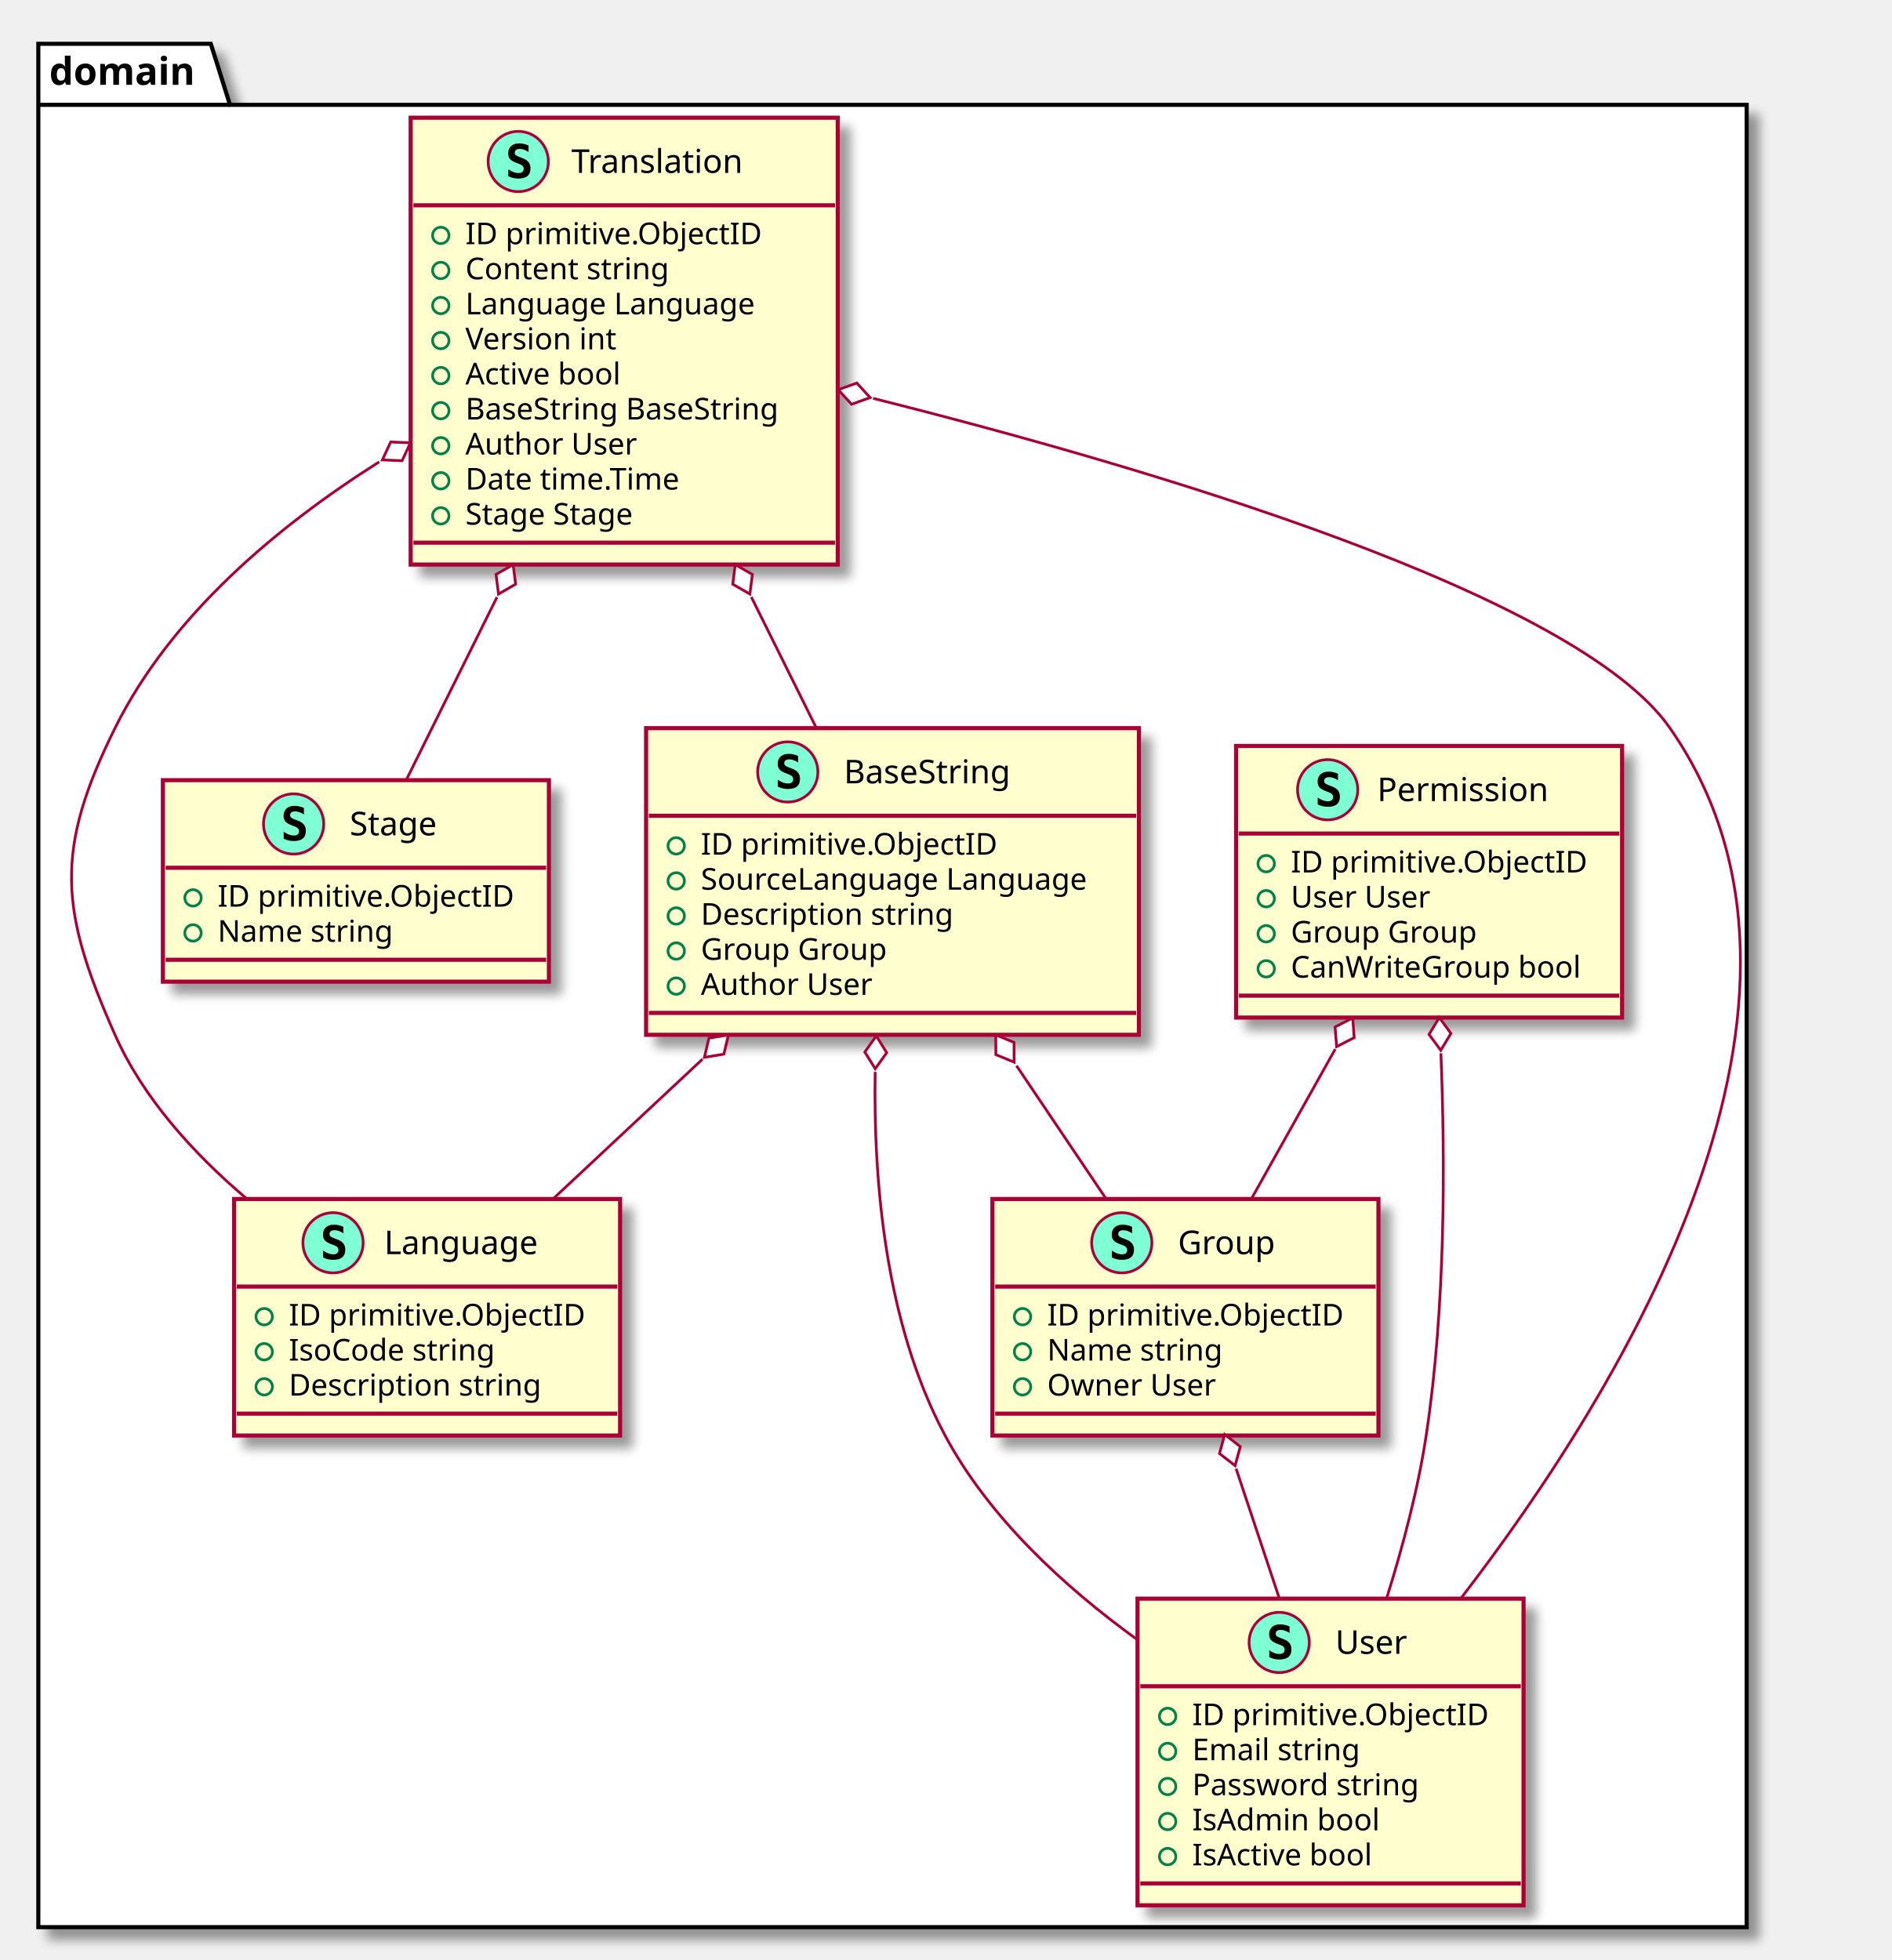
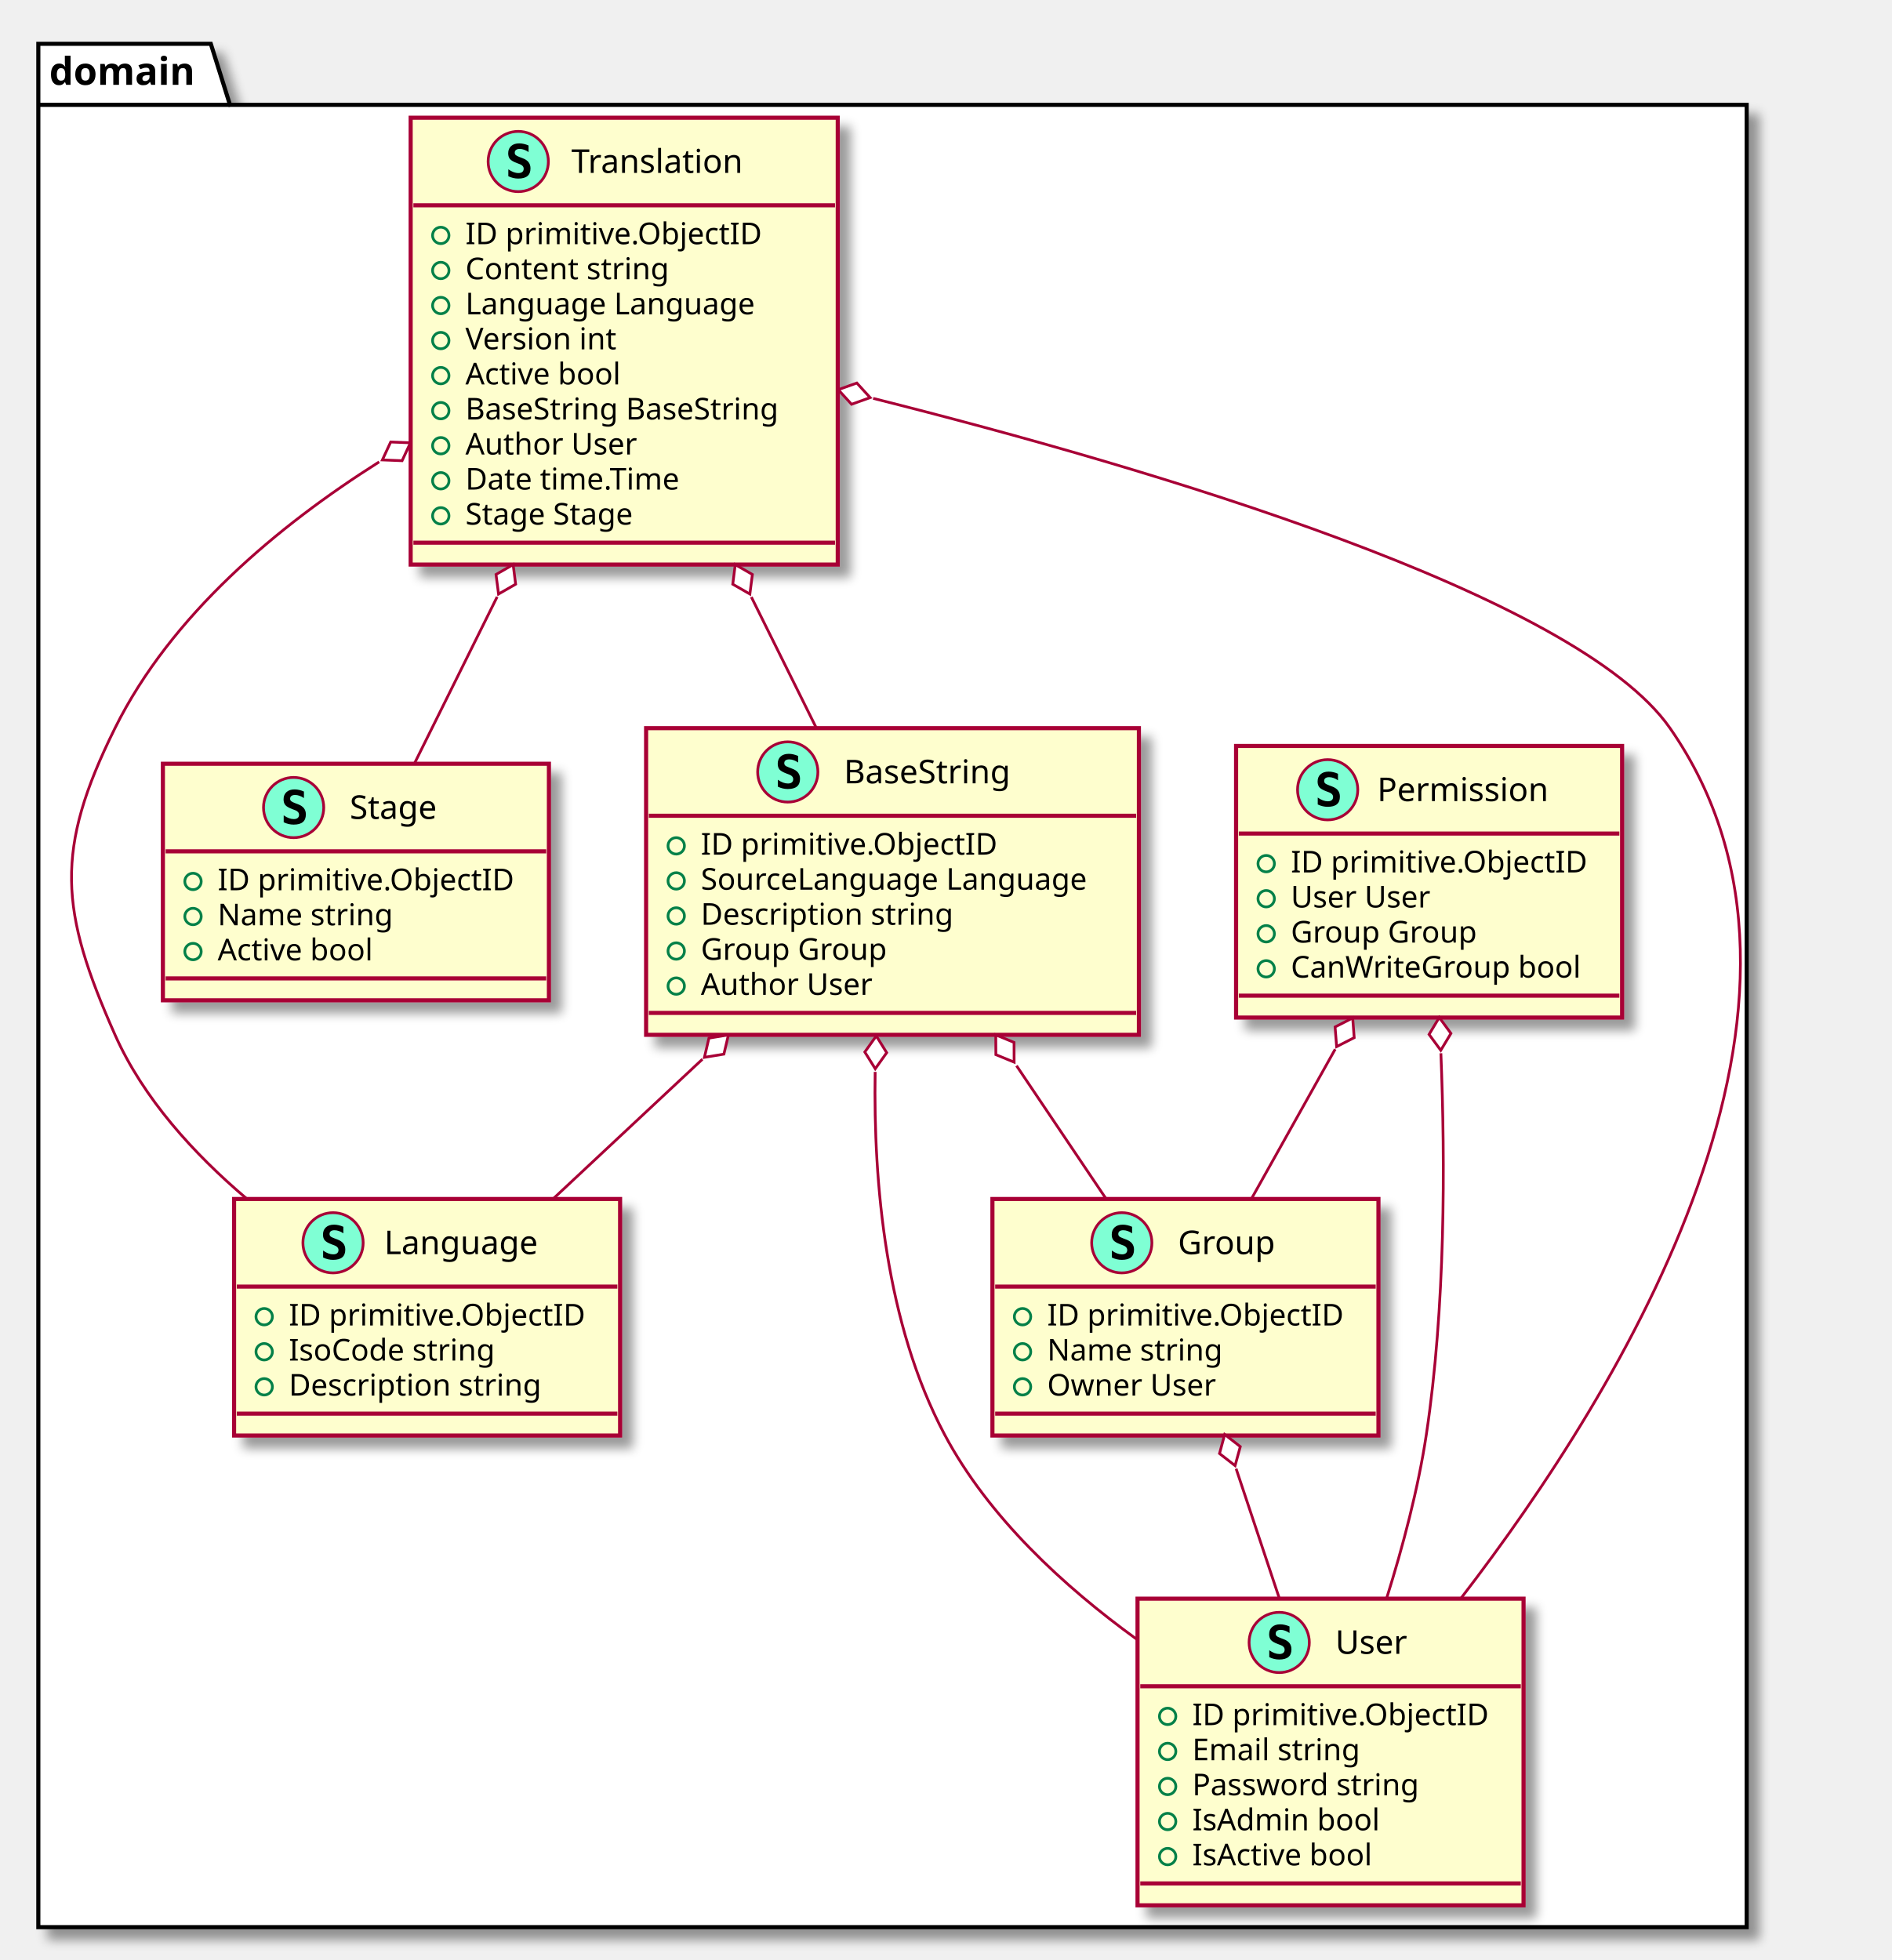
<svg xmlns="http://www.w3.org/2000/svg" contentScriptType="application/ecmascript" contentStyleType="text/css" height="716px" preserveAspectRatio="none" style="width:691px;height:716px;" version="1.1" viewBox="0 0 691 716" width="691px" zoomAndPan="magnify">
  <defs>
-     <filter height="300%" id="f1t1n8djm5fk61" width="300%" x="-1" y="-1">
+     <filter height="300%" id="f19b6ls4e0jtth" width="300%" x="-1" y="-1">
      <feGaussianBlur result="blurOut" stdDeviation="2.0" />
      <feColorMatrix in="blurOut" result="blurOut2" type="matrix" values="0 0 0 0 0 0 0 0 0 0 0 0 0 0 0 0 0 0 .4 0" />
      <feOffset dx="4.0" dy="4.0" in="blurOut2" result="blurOut3" />
      <feBlend in="SourceGraphic" in2="blurOut3" mode="normal" />
    </filter>
  </defs>
  <g>
-     <polygon fill="#FFFFFF" filter="url(#f1t1n8djm5fk61)" points="14,16,77,16,84,38.297,638,38.297,638,704,14,704,14,16" style="stroke: #000000; stroke-width: 1.5;" />
+     <polygon fill="#FFFFFF" filter="url(#f19b6ls4e0jtth)" points="14,16,77,16,84,38.297,638,38.297,638,704,14,704,14,16" style="stroke: #000000; stroke-width: 1.5;" />
    <line style="stroke: #000000; stroke-width: 1.5;" x1="14" x2="84" y1="38.297" y2="38.297" />
    <text fill="#000000" font-family="sans-serif" font-size="14" font-weight="bold" lengthAdjust="spacingAndGlyphs" textLength="57" x="18" y="30.995">domain</text>
-     <rect fill="#FEFECE" filter="url(#f1t1n8djm5fk61)" height="112.023" id="domain.BaseString" style="stroke: #A80036; stroke-width: 1.5;" width="180" x="236" y="266" />
+     <rect fill="#FEFECE" filter="url(#f19b6ls4e0jtth)" height="112.023" id="domain.BaseString" style="stroke: #A80036; stroke-width: 1.5;" width="180" x="236" y="266" />
    <ellipse cx="287.75" cy="282" fill="#7FFFD4" rx="11" ry="11" style="stroke: #A80036; stroke-width: 1.0;" />
    <path d="M287.234,282.562 Q285.375,281.859 284.719,281.094 Q284.078,280.312 284.078,279 Q284.078,277.312 285.156,276.344 Q286.234,275.375 288.109,275.375 Q288.969,275.375 289.812,275.578 Q290.672,275.766 291.516,276.156 L291.516,278.547 Q290.734,277.984 289.906,277.703 Q289.094,277.406 288.297,277.406 Q287.422,277.406 286.938,277.766 Q286.469,278.125 286.469,278.781 Q286.469,279.297 286.812,279.641 Q287.156,279.969 288.25,280.375 L289.312,280.781 Q290.797,281.328 291.5,282.234 Q292.219,283.141 292.219,284.516 Q292.219,286.391 291.109,287.312 Q290,288.234 287.75,288.234 Q286.828,288.234 285.906,288.016 Q284.984,287.797 284.125,287.375 L284.125,284.844 Q285.094,285.531 286.016,285.875 Q286.938,286.219 287.828,286.219 Q288.734,286.219 289.234,285.812 Q289.734,285.391 289.734,284.656 Q289.734,284.094 289.391,283.688 Q289.062,283.266 288.438,283.016 L287.234,282.562 Z " />
    <text fill="#000000" font-family="sans-serif" font-size="12" lengthAdjust="spacingAndGlyphs" textLength="68" x="308.25" y="286.154">BaseString</text>
    <line style="stroke: #A80036; stroke-width: 1.5;" x1="237" x2="415" y1="298" y2="298" />
    <ellipse cx="247" cy="309" fill="none" rx="3" ry="3" style="stroke: #038048; stroke-width: 1.0;" />
    <text fill="#000000" font-family="sans-serif" font-size="11" lengthAdjust="spacingAndGlyphs" textLength="115" x="256" y="312.21">ID primitive.ObjectID</text>
    <ellipse cx="247" cy="321.805" fill="none" rx="3" ry="3" style="stroke: #038048; stroke-width: 1.0;" />
    <text fill="#000000" font-family="sans-serif" font-size="11" lengthAdjust="spacingAndGlyphs" textLength="154" x="256" y="325.015">SourceLanguage Language</text>
    <ellipse cx="247" cy="334.609" fill="none" rx="3" ry="3" style="stroke: #038048; stroke-width: 1.0;" />
    <text fill="#000000" font-family="sans-serif" font-size="11" lengthAdjust="spacingAndGlyphs" textLength="101" x="256" y="337.82">Description string</text>
    <ellipse cx="247" cy="347.414" fill="none" rx="3" ry="3" style="stroke: #038048; stroke-width: 1.0;" />
    <text fill="#000000" font-family="sans-serif" font-size="11" lengthAdjust="spacingAndGlyphs" textLength="74" x="256" y="350.625">Group Group</text>
    <ellipse cx="247" cy="360.219" fill="none" rx="3" ry="3" style="stroke: #038048; stroke-width: 1.0;" />
    <text fill="#000000" font-family="sans-serif" font-size="11" lengthAdjust="spacingAndGlyphs" textLength="68" x="256" y="363.429">Author User</text>
    <line style="stroke: #A80036; stroke-width: 1.5;" x1="237" x2="415" y1="370.023" y2="370.023" />
-     <rect fill="#FEFECE" filter="url(#f1t1n8djm5fk61)" height="86.414" id="domain.Group" style="stroke: #A80036; stroke-width: 1.5;" width="141" x="362.5" y="438" />
+     <rect fill="#FEFECE" filter="url(#f19b6ls4e0jtth)" height="86.414" id="domain.Group" style="stroke: #A80036; stroke-width: 1.5;" width="141" x="362.5" y="438" />
    <ellipse cx="409.75" cy="454" fill="#7FFFD4" rx="11" ry="11" style="stroke: #A80036; stroke-width: 1.0;" />
    <path d="M409.234,454.562 Q407.375,453.859 406.719,453.094 Q406.078,452.312 406.078,451 Q406.078,449.312 407.156,448.344 Q408.234,447.375 410.109,447.375 Q410.969,447.375 411.812,447.578 Q412.672,447.766 413.516,448.156 L413.516,450.547 Q412.734,449.984 411.906,449.703 Q411.094,449.406 410.297,449.406 Q409.422,449.406 408.938,449.766 Q408.469,450.125 408.469,450.781 Q408.469,451.297 408.812,451.641 Q409.156,451.969 410.25,452.375 L411.312,452.781 Q412.797,453.328 413.5,454.234 Q414.219,455.141 414.219,456.516 Q414.219,458.391 413.109,459.312 Q412,460.234 409.75,460.234 Q408.828,460.234 407.906,460.016 Q406.984,459.797 406.125,459.375 L406.125,456.844 Q407.094,457.531 408.016,457.875 Q408.938,458.219 409.828,458.219 Q410.734,458.219 411.234,457.812 Q411.734,457.391 411.734,456.656 Q411.734,456.094 411.391,455.688 Q411.062,455.266 410.438,455.016 L409.234,454.562 Z " />
    <text fill="#000000" font-family="sans-serif" font-size="12" lengthAdjust="spacingAndGlyphs" textLength="38" x="430.25" y="458.154">Group</text>
    <line style="stroke: #A80036; stroke-width: 1.5;" x1="363.5" x2="502.5" y1="470" y2="470" />
    <ellipse cx="373.5" cy="481" fill="none" rx="3" ry="3" style="stroke: #038048; stroke-width: 1.0;" />
    <text fill="#000000" font-family="sans-serif" font-size="11" lengthAdjust="spacingAndGlyphs" textLength="115" x="382.5" y="484.21">ID primitive.ObjectID</text>
    <ellipse cx="373.5" cy="493.805" fill="none" rx="3" ry="3" style="stroke: #038048; stroke-width: 1.0;" />
    <text fill="#000000" font-family="sans-serif" font-size="11" lengthAdjust="spacingAndGlyphs" textLength="70" x="382.5" y="497.015">Name string</text>
    <ellipse cx="373.5" cy="506.609" fill="none" rx="3" ry="3" style="stroke: #038048; stroke-width: 1.0;" />
    <text fill="#000000" font-family="sans-serif" font-size="11" lengthAdjust="spacingAndGlyphs" textLength="68" x="382.5" y="509.82">Owner User</text>
    <line style="stroke: #A80036; stroke-width: 1.5;" x1="363.5" x2="502.5" y1="516.414" y2="516.414" />
-     <rect fill="#FEFECE" filter="url(#f1t1n8djm5fk61)" height="86.414" id="domain.Language" style="stroke: #A80036; stroke-width: 1.5;" width="141" x="85.5" y="438" />
+     <rect fill="#FEFECE" filter="url(#f19b6ls4e0jtth)" height="86.414" id="domain.Language" style="stroke: #A80036; stroke-width: 1.5;" width="141" x="85.5" y="438" />
    <ellipse cx="121.65" cy="454" fill="#7FFFD4" rx="11" ry="11" style="stroke: #A80036; stroke-width: 1.0;" />
    <path d="M121.134,454.562 Q119.275,453.859 118.619,453.094 Q117.978,452.312 117.978,451 Q117.978,449.312 119.056,448.344 Q120.134,447.375 122.009,447.375 Q122.869,447.375 123.713,447.578 Q124.572,447.766 125.416,448.156 L125.416,450.547 Q124.634,449.984 123.806,449.703 Q122.994,449.406 122.197,449.406 Q121.322,449.406 120.838,449.766 Q120.369,450.125 120.369,450.781 Q120.369,451.297 120.713,451.641 Q121.056,451.969 122.15,452.375 L123.213,452.781 Q124.697,453.328 125.4,454.234 Q126.119,455.141 126.119,456.516 Q126.119,458.391 125.009,459.312 Q123.9,460.234 121.65,460.234 Q120.728,460.234 119.806,460.016 Q118.884,459.797 118.025,459.375 L118.025,456.844 Q118.994,457.531 119.916,457.875 Q120.838,458.219 121.728,458.219 Q122.634,458.219 123.134,457.812 Q123.634,457.391 123.634,456.656 Q123.634,456.094 123.291,455.688 Q122.963,455.266 122.338,455.016 L121.134,454.562 Z " />
    <text fill="#000000" font-family="sans-serif" font-size="12" lengthAdjust="spacingAndGlyphs" textLength="62" x="140.35" y="458.154">Language</text>
    <line style="stroke: #A80036; stroke-width: 1.5;" x1="86.5" x2="225.5" y1="470" y2="470" />
    <ellipse cx="96.5" cy="481" fill="none" rx="3" ry="3" style="stroke: #038048; stroke-width: 1.0;" />
    <text fill="#000000" font-family="sans-serif" font-size="11" lengthAdjust="spacingAndGlyphs" textLength="115" x="105.5" y="484.21">ID primitive.ObjectID</text>
    <ellipse cx="96.5" cy="493.805" fill="none" rx="3" ry="3" style="stroke: #038048; stroke-width: 1.0;" />
    <text fill="#000000" font-family="sans-serif" font-size="11" lengthAdjust="spacingAndGlyphs" textLength="83" x="105.5" y="497.015">IsoCode string</text>
    <ellipse cx="96.5" cy="506.609" fill="none" rx="3" ry="3" style="stroke: #038048; stroke-width: 1.0;" />
    <text fill="#000000" font-family="sans-serif" font-size="11" lengthAdjust="spacingAndGlyphs" textLength="101" x="105.5" y="509.82">Description string</text>
    <line style="stroke: #A80036; stroke-width: 1.5;" x1="86.5" x2="225.5" y1="516.414" y2="516.414" />
-     <rect fill="#FEFECE" filter="url(#f1t1n8djm5fk61)" height="99.219" id="domain.Permission" style="stroke: #A80036; stroke-width: 1.5;" width="141" x="451.5" y="272.5" />
+     <rect fill="#FEFECE" filter="url(#f19b6ls4e0jtth)" height="99.219" id="domain.Permission" style="stroke: #A80036; stroke-width: 1.5;" width="141" x="451.5" y="272.5" />
    <ellipse cx="484.95" cy="288.5" fill="#7FFFD4" rx="11" ry="11" style="stroke: #A80036; stroke-width: 1.0;" />
    <path d="M484.434,289.062 Q482.575,288.359 481.919,287.594 Q481.278,286.812 481.278,285.5 Q481.278,283.812 482.356,282.844 Q483.434,281.875 485.309,281.875 Q486.169,281.875 487.012,282.078 Q487.872,282.266 488.716,282.656 L488.716,285.047 Q487.934,284.484 487.106,284.203 Q486.294,283.906 485.497,283.906 Q484.622,283.906 484.137,284.266 Q483.669,284.625 483.669,285.281 Q483.669,285.797 484.012,286.141 Q484.356,286.469 485.45,286.875 L486.512,287.281 Q487.997,287.828 488.7,288.734 Q489.419,289.641 489.419,291.016 Q489.419,292.891 488.309,293.812 Q487.2,294.734 484.95,294.734 Q484.028,294.734 483.106,294.516 Q482.184,294.297 481.325,293.875 L481.325,291.344 Q482.294,292.031 483.216,292.375 Q484.137,292.719 485.028,292.719 Q485.934,292.719 486.434,292.312 Q486.934,291.891 486.934,291.156 Q486.934,290.594 486.591,290.188 Q486.262,289.766 485.637,289.516 L484.434,289.062 Z " />
    <text fill="#000000" font-family="sans-serif" font-size="12" lengthAdjust="spacingAndGlyphs" textLength="68" x="503.05" y="292.654">Permission</text>
    <line style="stroke: #A80036; stroke-width: 1.5;" x1="452.5" x2="591.5" y1="304.5" y2="304.5" />
    <ellipse cx="462.5" cy="315.5" fill="none" rx="3" ry="3" style="stroke: #038048; stroke-width: 1.0;" />
    <text fill="#000000" font-family="sans-serif" font-size="11" lengthAdjust="spacingAndGlyphs" textLength="115" x="471.5" y="318.71">ID primitive.ObjectID</text>
    <ellipse cx="462.5" cy="328.305" fill="none" rx="3" ry="3" style="stroke: #038048; stroke-width: 1.0;" />
    <text fill="#000000" font-family="sans-serif" font-size="11" lengthAdjust="spacingAndGlyphs" textLength="58" x="471.5" y="331.515">User User</text>
    <ellipse cx="462.5" cy="341.109" fill="none" rx="3" ry="3" style="stroke: #038048; stroke-width: 1.0;" />
    <text fill="#000000" font-family="sans-serif" font-size="11" lengthAdjust="spacingAndGlyphs" textLength="74" x="471.5" y="344.32">Group Group</text>
    <ellipse cx="462.5" cy="353.914" fill="none" rx="3" ry="3" style="stroke: #038048; stroke-width: 1.0;" />
    <text fill="#000000" font-family="sans-serif" font-size="11" lengthAdjust="spacingAndGlyphs" textLength="113" x="471.5" y="357.125">CanWriteGroup bool</text>
    <line style="stroke: #A80036; stroke-width: 1.5;" x1="452.5" x2="591.5" y1="363.719" y2="363.719" />
-     <rect fill="#FEFECE" filter="url(#f1t1n8djm5fk61)" height="73.609" id="domain.Stage" style="stroke: #A80036; stroke-width: 1.5;" width="141" x="59.5" y="285" />
-     <ellipse cx="107.25" cy="301" fill="#7FFFD4" rx="11" ry="11" style="stroke: #A80036; stroke-width: 1.0;" />
-     <path d="M106.734,301.562 Q104.875,300.859 104.219,300.094 Q103.578,299.312 103.578,298 Q103.578,296.312 104.656,295.344 Q105.734,294.375 107.609,294.375 Q108.469,294.375 109.312,294.578 Q110.172,294.766 111.016,295.156 L111.016,297.547 Q110.234,296.984 109.406,296.703 Q108.594,296.406 107.797,296.406 Q106.922,296.406 106.438,296.766 Q105.969,297.125 105.969,297.781 Q105.969,298.297 106.312,298.641 Q106.656,298.969 107.75,299.375 L108.812,299.781 Q110.297,300.328 111,301.234 Q111.719,302.141 111.719,303.516 Q111.719,305.391 110.609,306.312 Q109.5,307.234 107.25,307.234 Q106.328,307.234 105.406,307.016 Q104.484,306.797 103.625,306.375 L103.625,303.844 Q104.594,304.531 105.516,304.875 Q106.438,305.219 107.328,305.219 Q108.234,305.219 108.734,304.812 Q109.234,304.391 109.234,303.656 Q109.234,303.094 108.891,302.688 Q108.562,302.266 107.938,302.016 L106.734,301.562 Z " />
-     <text fill="#000000" font-family="sans-serif" font-size="12" lengthAdjust="spacingAndGlyphs" textLength="37" x="127.75" y="305.154">Stage</text>
-     <line style="stroke: #A80036; stroke-width: 1.5;" x1="60.5" x2="199.5" y1="317" y2="317" />
-     <ellipse cx="70.5" cy="328" fill="none" rx="3" ry="3" style="stroke: #038048; stroke-width: 1.0;" />
-     <text fill="#000000" font-family="sans-serif" font-size="11" lengthAdjust="spacingAndGlyphs" textLength="115" x="79.5" y="331.21">ID primitive.ObjectID</text>
-     <ellipse cx="70.5" cy="340.805" fill="none" rx="3" ry="3" style="stroke: #038048; stroke-width: 1.0;" />
-     <text fill="#000000" font-family="sans-serif" font-size="11" lengthAdjust="spacingAndGlyphs" textLength="70" x="79.5" y="344.015">Name string</text>
-     <line style="stroke: #A80036; stroke-width: 1.5;" x1="60.5" x2="199.5" y1="350.609" y2="350.609" />
-     <rect fill="#FEFECE" filter="url(#f1t1n8djm5fk61)" height="163.242" id="domain.Translation" style="stroke: #A80036; stroke-width: 1.5;" width="156" x="150" y="43" />
+     <rect fill="#FEFECE" filter="url(#f19b6ls4e0jtth)" height="86.414" id="domain.Stage" style="stroke: #A80036; stroke-width: 1.5;" width="141" x="59.5" y="279" />
+     <ellipse cx="107.25" cy="295" fill="#7FFFD4" rx="11" ry="11" style="stroke: #A80036; stroke-width: 1.0;" />
+     <path d="M106.734,295.562 Q104.875,294.859 104.219,294.094 Q103.578,293.312 103.578,292 Q103.578,290.312 104.656,289.344 Q105.734,288.375 107.609,288.375 Q108.469,288.375 109.312,288.578 Q110.172,288.766 111.016,289.156 L111.016,291.547 Q110.234,290.984 109.406,290.703 Q108.594,290.406 107.797,290.406 Q106.922,290.406 106.438,290.766 Q105.969,291.125 105.969,291.781 Q105.969,292.297 106.312,292.641 Q106.656,292.969 107.75,293.375 L108.812,293.781 Q110.297,294.328 111,295.234 Q111.719,296.141 111.719,297.516 Q111.719,299.391 110.609,300.312 Q109.5,301.234 107.25,301.234 Q106.328,301.234 105.406,301.016 Q104.484,300.797 103.625,300.375 L103.625,297.844 Q104.594,298.531 105.516,298.875 Q106.438,299.219 107.328,299.219 Q108.234,299.219 108.734,298.812 Q109.234,298.391 109.234,297.656 Q109.234,297.094 108.891,296.688 Q108.562,296.266 107.938,296.016 L106.734,295.562 Z " />
+     <text fill="#000000" font-family="sans-serif" font-size="12" lengthAdjust="spacingAndGlyphs" textLength="37" x="127.75" y="299.154">Stage</text>
+     <line style="stroke: #A80036; stroke-width: 1.5;" x1="60.5" x2="199.5" y1="311" y2="311" />
+     <ellipse cx="70.5" cy="322" fill="none" rx="3" ry="3" style="stroke: #038048; stroke-width: 1.0;" />
+     <text fill="#000000" font-family="sans-serif" font-size="11" lengthAdjust="spacingAndGlyphs" textLength="115" x="79.5" y="325.21">ID primitive.ObjectID</text>
+     <ellipse cx="70.5" cy="334.805" fill="none" rx="3" ry="3" style="stroke: #038048; stroke-width: 1.0;" />
+     <text fill="#000000" font-family="sans-serif" font-size="11" lengthAdjust="spacingAndGlyphs" textLength="70" x="79.5" y="338.015">Name string</text>
+     <ellipse cx="70.5" cy="347.609" fill="none" rx="3" ry="3" style="stroke: #038048; stroke-width: 1.0;" />
+     <text fill="#000000" font-family="sans-serif" font-size="11" lengthAdjust="spacingAndGlyphs" textLength="61" x="79.5" y="350.82">Active bool</text>
+     <line style="stroke: #A80036; stroke-width: 1.5;" x1="60.5" x2="199.5" y1="357.414" y2="357.414" />
+     <rect fill="#FEFECE" filter="url(#f19b6ls4e0jtth)" height="163.242" id="domain.Translation" style="stroke: #A80036; stroke-width: 1.5;" width="156" x="150" y="43" />
    <ellipse cx="189.3" cy="59" fill="#7FFFD4" rx="11" ry="11" style="stroke: #A80036; stroke-width: 1.0;" />
    <path d="M188.784,59.562 Q186.925,58.859 186.269,58.094 Q185.628,57.312 185.628,56 Q185.628,54.312 186.706,53.344 Q187.784,52.375 189.659,52.375 Q190.519,52.375 191.363,52.578 Q192.222,52.766 193.066,53.156 L193.066,55.547 Q192.284,54.984 191.456,54.703 Q190.644,54.406 189.847,54.406 Q188.972,54.406 188.488,54.766 Q188.019,55.125 188.019,55.781 Q188.019,56.297 188.363,56.641 Q188.706,56.969 189.8,57.375 L190.863,57.781 Q192.347,58.328 193.05,59.234 Q193.769,60.141 193.769,61.516 Q193.769,63.391 192.659,64.312 Q191.55,65.234 189.3,65.234 Q188.378,65.234 187.456,65.016 Q186.534,64.797 185.675,64.375 L185.675,61.844 Q186.644,62.531 187.566,62.875 Q188.488,63.219 189.378,63.219 Q190.284,63.219 190.784,62.812 Q191.284,62.391 191.284,61.656 Q191.284,61.094 190.941,60.688 Q190.613,60.266 189.988,60.016 L188.784,59.562 Z " />
    <text fill="#000000" font-family="sans-serif" font-size="12" lengthAdjust="spacingAndGlyphs" textLength="70" x="208.7" y="63.154">Translation</text>
    <line style="stroke: #A80036; stroke-width: 1.5;" x1="151" x2="305" y1="75" y2="75" />
    <ellipse cx="161" cy="86" fill="none" rx="3" ry="3" style="stroke: #038048; stroke-width: 1.0;" />
    <text fill="#000000" font-family="sans-serif" font-size="11" lengthAdjust="spacingAndGlyphs" textLength="115" x="170" y="89.21">ID primitive.ObjectID</text>
    <ellipse cx="161" cy="98.805" fill="none" rx="3" ry="3" style="stroke: #038048; stroke-width: 1.0;" />
    <text fill="#000000" font-family="sans-serif" font-size="11" lengthAdjust="spacingAndGlyphs" textLength="81" x="170" y="102.015">Content string</text>
    <ellipse cx="161" cy="111.609" fill="none" rx="3" ry="3" style="stroke: #038048; stroke-width: 1.0;" />
    <text fill="#000000" font-family="sans-serif" font-size="11" lengthAdjust="spacingAndGlyphs" textLength="114" x="170" y="114.82">Language Language</text>
    <ellipse cx="161" cy="124.414" fill="none" rx="3" ry="3" style="stroke: #038048; stroke-width: 1.0;" />
    <text fill="#000000" font-family="sans-serif" font-size="11" lengthAdjust="spacingAndGlyphs" textLength="61" x="170" y="127.624">Version int</text>
    <ellipse cx="161" cy="137.219" fill="none" rx="3" ry="3" style="stroke: #038048; stroke-width: 1.0;" />
    <text fill="#000000" font-family="sans-serif" font-size="11" lengthAdjust="spacingAndGlyphs" textLength="61" x="170" y="140.429">Active bool</text>
    <ellipse cx="161" cy="150.023" fill="none" rx="3" ry="3" style="stroke: #038048; stroke-width: 1.0;" />
    <text fill="#000000" font-family="sans-serif" font-size="11" lengthAdjust="spacingAndGlyphs" textLength="130" x="170" y="153.234">BaseString BaseString</text>
    <ellipse cx="161" cy="162.828" fill="none" rx="3" ry="3" style="stroke: #038048; stroke-width: 1.0;" />
    <text fill="#000000" font-family="sans-serif" font-size="11" lengthAdjust="spacingAndGlyphs" textLength="68" x="170" y="166.039">Author User</text>
    <ellipse cx="161" cy="175.633" fill="none" rx="3" ry="3" style="stroke: #038048; stroke-width: 1.0;" />
    <text fill="#000000" font-family="sans-serif" font-size="11" lengthAdjust="spacingAndGlyphs" textLength="87" x="170" y="178.843">Date time.Time</text>
    <ellipse cx="161" cy="188.438" fill="none" rx="3" ry="3" style="stroke: #038048; stroke-width: 1.0;" />
    <text fill="#000000" font-family="sans-serif" font-size="11" lengthAdjust="spacingAndGlyphs" textLength="70" x="170" y="191.648">Stage Stage</text>
    <line style="stroke: #A80036; stroke-width: 1.5;" x1="151" x2="305" y1="198.242" y2="198.242" />
-     <rect fill="#FEFECE" filter="url(#f1t1n8djm5fk61)" height="112.023" id="domain.User" style="stroke: #A80036; stroke-width: 1.5;" width="141" x="415.5" y="584" />
+     <rect fill="#FEFECE" filter="url(#f19b6ls4e0jtth)" height="112.023" id="domain.User" style="stroke: #A80036; stroke-width: 1.5;" width="141" x="415.5" y="584" />
    <ellipse cx="467.25" cy="600" fill="#7FFFD4" rx="11" ry="11" style="stroke: #A80036; stroke-width: 1.0;" />
    <path d="M466.734,600.562 Q464.875,599.859 464.219,599.094 Q463.578,598.312 463.578,597 Q463.578,595.312 464.656,594.344 Q465.734,593.375 467.609,593.375 Q468.469,593.375 469.312,593.578 Q470.172,593.766 471.016,594.156 L471.016,596.547 Q470.234,595.984 469.406,595.703 Q468.594,595.406 467.797,595.406 Q466.922,595.406 466.438,595.766 Q465.969,596.125 465.969,596.781 Q465.969,597.297 466.312,597.641 Q466.656,597.969 467.75,598.375 L468.812,598.781 Q470.297,599.328 471,600.234 Q471.719,601.141 471.719,602.516 Q471.719,604.391 470.609,605.312 Q469.5,606.234 467.25,606.234 Q466.328,606.234 465.406,606.016 Q464.484,605.797 463.625,605.375 L463.625,602.844 Q464.594,603.531 465.516,603.875 Q466.438,604.219 467.328,604.219 Q468.234,604.219 468.734,603.812 Q469.234,603.391 469.234,602.656 Q469.234,602.094 468.891,601.688 Q468.562,601.266 467.938,601.016 L466.734,600.562 Z " />
    <text fill="#000000" font-family="sans-serif" font-size="12" lengthAdjust="spacingAndGlyphs" textLength="29" x="487.75" y="604.154">User</text>
    <line style="stroke: #A80036; stroke-width: 1.5;" x1="416.5" x2="555.5" y1="616" y2="616" />
    <ellipse cx="426.5" cy="627" fill="none" rx="3" ry="3" style="stroke: #038048; stroke-width: 1.0;" />
    <text fill="#000000" font-family="sans-serif" font-size="11" lengthAdjust="spacingAndGlyphs" textLength="115" x="435.5" y="630.21">ID primitive.ObjectID</text>
    <ellipse cx="426.5" cy="639.805" fill="none" rx="3" ry="3" style="stroke: #038048; stroke-width: 1.0;" />
    <text fill="#000000" font-family="sans-serif" font-size="11" lengthAdjust="spacingAndGlyphs" textLength="68" x="435.5" y="643.015">Email string</text>
    <ellipse cx="426.5" cy="652.609" fill="none" rx="3" ry="3" style="stroke: #038048; stroke-width: 1.0;" />
    <text fill="#000000" font-family="sans-serif" font-size="11" lengthAdjust="spacingAndGlyphs" textLength="93" x="435.5" y="655.82">Password string</text>
    <ellipse cx="426.5" cy="665.414" fill="none" rx="3" ry="3" style="stroke: #038048; stroke-width: 1.0;" />
    <text fill="#000000" font-family="sans-serif" font-size="11" lengthAdjust="spacingAndGlyphs" textLength="73" x="435.5" y="668.625">IsAdmin bool</text>
    <ellipse cx="426.5" cy="678.219" fill="none" rx="3" ry="3" style="stroke: #038048; stroke-width: 1.0;" />
    <text fill="#000000" font-family="sans-serif" font-size="11" lengthAdjust="spacingAndGlyphs" textLength="71" x="435.5" y="681.429">IsActive bool</text>
    <line style="stroke: #A80036; stroke-width: 1.5;" x1="416.5" x2="555.5" y1="688.023" y2="688.023" />
    <path d="M371.295,389.308 C382.377,405.775 393.939,422.957 404.02,437.936 " fill="none" id="domain.BaseString&lt;-domain.Group" style="stroke: #A80036; stroke-width: 1.0;" />
    <polygon fill="#FFFFFF" points="363.724,378.058,363.755,385.269,370.424,388.013,370.393,380.802,363.724,378.058" style="stroke: #A80036; stroke-width: 1.0;" />
    <path d="M256.57,386.938 C238.201,404.118 218.829,422.236 202.043,437.936 " fill="none" id="domain.BaseString&lt;-domain.Language" style="stroke: #A80036; stroke-width: 1.0;" />
    <polygon fill="#FFFFFF" points="266.064,378.058,258.95,379.235,257.3,386.255,264.415,385.077,266.064,378.058" style="stroke: #A80036; stroke-width: 1.0;" />
    <path d="M319.666,391.564 C318.987,432.369 323.584,483.662 345,524 C361.053,554.237 388.657,579.607 415.208,598.835 " fill="none" id="domain.BaseString&lt;-domain.User" style="stroke: #A80036; stroke-width: 1.0;" />
    <polygon fill="#FFFFFF" points="320.07,378.436,315.887,384.31,319.701,390.43,323.884,384.556,320.07,378.436" style="stroke: #A80036; stroke-width: 1.0;" />
    <path d="M451.507,536.52 C456.608,551.824 462.146,568.438 467.261,583.782 " fill="none" id="domain.Group&lt;-domain.User" style="stroke: #A80036; stroke-width: 1.0;" />
    <polygon fill="#FFFFFF" points="447.343,524.028,445.445,530.985,451.137,535.412,453.035,528.455,447.343,524.028" style="stroke: #A80036; stroke-width: 1.0;" />
    <path d="M487.7,383.277 C477.528,401.45 466.604,420.966 457.213,437.743 " fill="none" id="domain.Permission&lt;-domain.Group" style="stroke: #A80036; stroke-width: 1.0;" />
    <polygon fill="#FFFFFF" points="494.084,371.872,487.663,375.154,488.223,382.343,494.644,379.062,494.084,371.872" style="stroke: #A80036; stroke-width: 1.0;" />
    <path d="M526.309,384.764 C527.923,424.822 527.946,477.729 521,524 C518.018,543.866 512.39,565.054 506.505,583.812 " fill="none" id="domain.Permission&lt;-domain.User" style="stroke: #A80036; stroke-width: 1.0;" />
    <polygon fill="#FFFFFF" points="525.709,371.699,521.989,377.877,526.26,383.687,529.98,377.509,525.709,371.699" style="stroke: #A80036; stroke-width: 1.0;" />
    <path d="M274.441,218.093 C282.548,234.43 290.747,250.955 298.15,265.875 " fill="none" id="domain.Translation&lt;-domain.BaseString" style="stroke: #A80036; stroke-width: 1.0;" />
    <polygon fill="#FFFFFF" points="268.568,206.256,267.652,213.409,273.902,217.006,274.818,209.853,268.568,206.256" style="stroke: #A80036; stroke-width: 1.0;" />
    <path d="M138.506,168.723 C101.493,192.118 62.496,224.655 42,266 C19.891,310.599 21.793,332.508 42,378 C52.341,401.28 70.831,421.524 89.952,437.759 " fill="none" id="domain.Translation&lt;-domain.Language" style="stroke: #A80036; stroke-width: 1.0;" />
    <polygon fill="#FFFFFF" points="149.907,161.756,142.701,161.472,139.667,168.013,146.873,168.298,149.907,161.756" style="stroke: #A80036; stroke-width: 1.0;" />
-     <path d="M181.522,218.167 C169.803,241.785 157.891,265.791 148.477,284.762 " fill="none" id="domain.Translation&lt;-domain.Stage" style="stroke: #A80036; stroke-width: 1.0;" />
+     <path d="M181.59,218.03 C171.022,239.328 160.292,260.952 151.376,278.921 " fill="none" id="domain.Translation&lt;-domain.Stage" style="stroke: #A80036; stroke-width: 1.0;" />
    <polygon fill="#FFFFFF" points="187.432,206.256,181.182,209.853,182.098,217.006,188.348,213.409,187.432,206.256" style="stroke: #A80036; stroke-width: 1.0;" />
    <path d="M318.936,145.524 C420.721,171.113 575.906,217.013 610,266 C679.264,365.519 593.169,506.521 533.646,583.853 " fill="none" id="domain.Translation&lt;-domain.User" style="stroke: #A80036; stroke-width: 1.0;" />
    <polygon fill="#FFFFFF" points="306.183,142.353,311.041,147.683,317.828,145.248,312.971,139.919,306.183,142.353" style="stroke: #A80036; stroke-width: 1.0;" />
  </g>
</svg>
